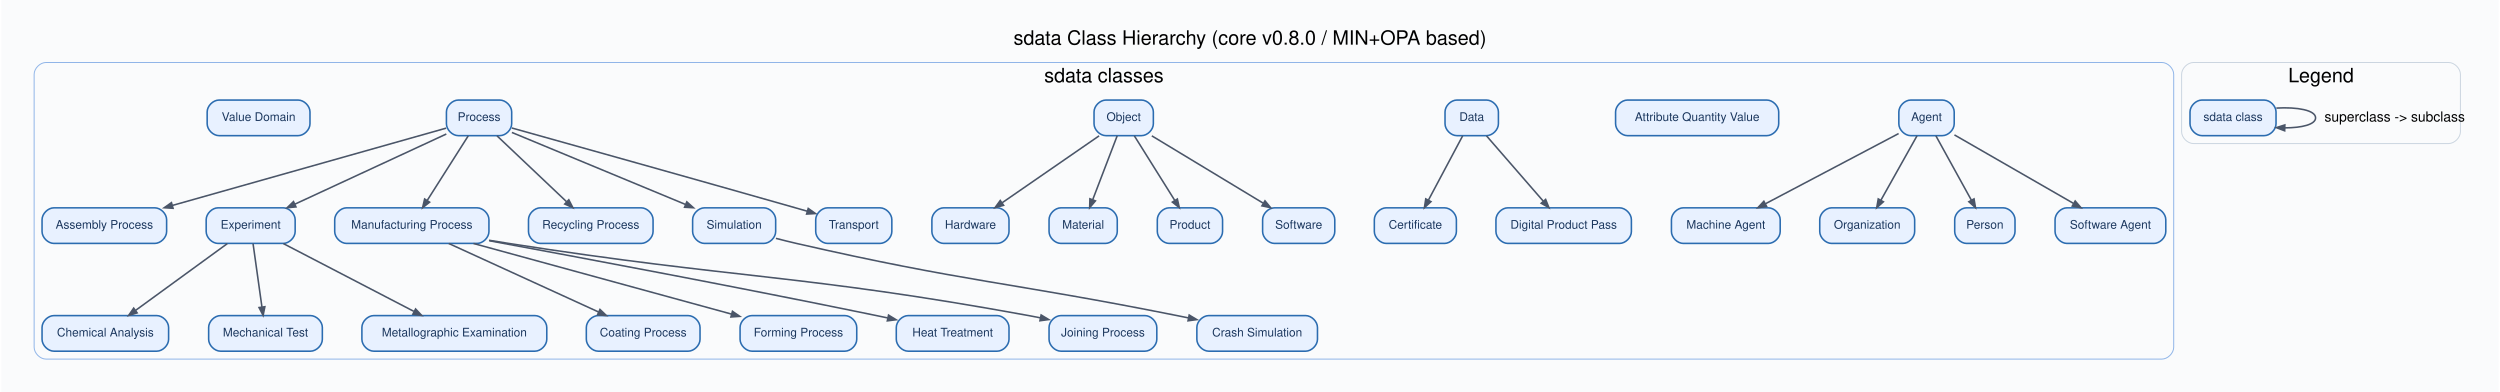
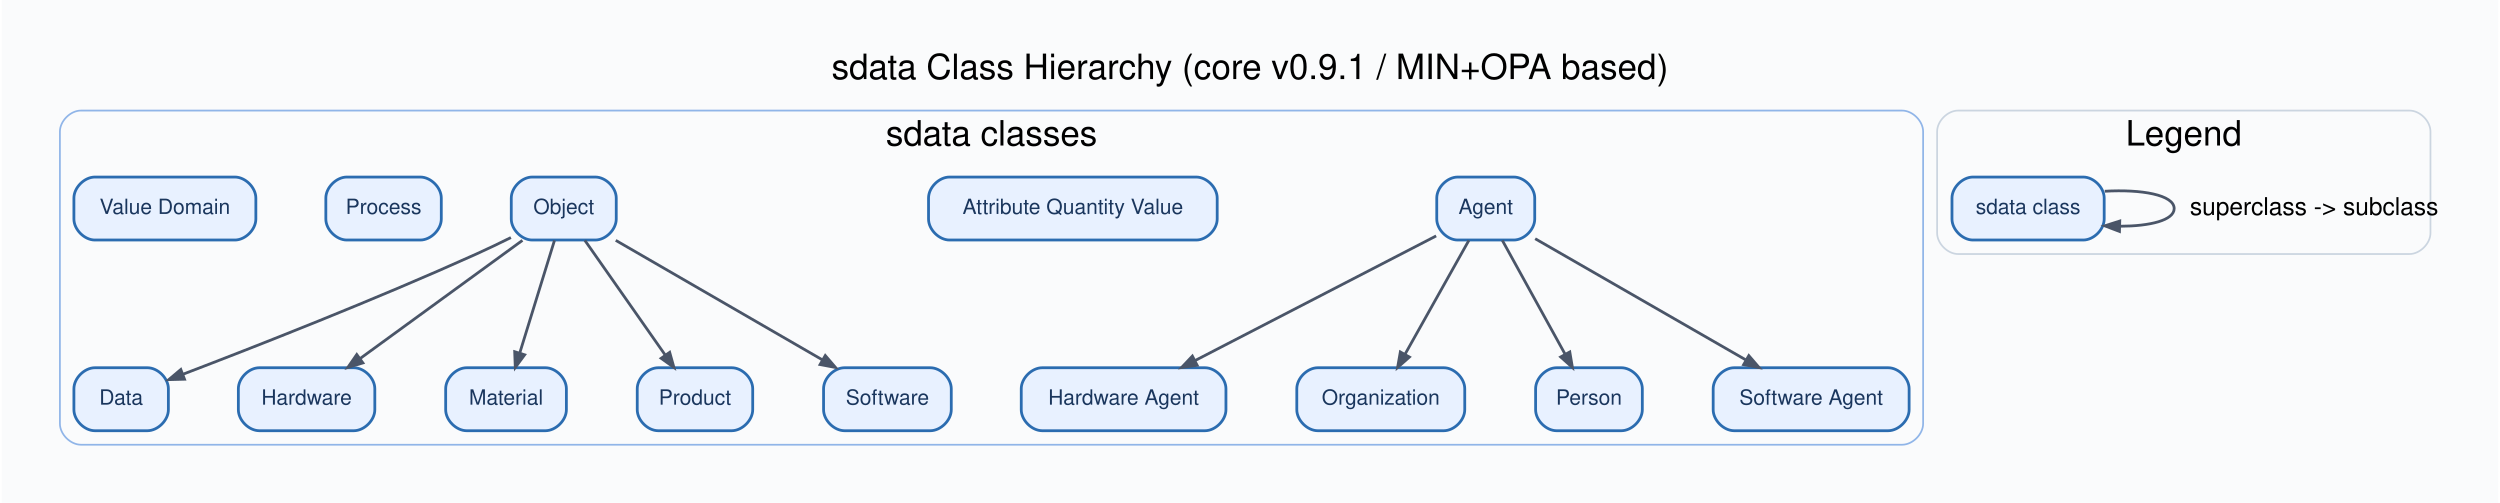
- <svg xmlns="http://www.w3.org/2000/svg" width="2526pt" height="396pt" viewBox="0.00 0.00 2525.90 396.40">
-   <g id="graph0" class="graph" transform="scale(1 1) rotate(0) translate(25.2 371.2)">
-     <polygon fill="#fafbfc" stroke="transparent" points="-25.2,25.2 -25.2,-371.2 2500.7,-371.2 2500.7,25.2 -25.2,25.2" />
-     <text text-anchor="middle" x="1237.75" y="-326" font-family="Helvetica,sans-Serif" font-size="20.00">sdata Class Hierarchy (core v0.8.0 / MIN+OPA based)</text>
+ <svg xmlns="http://www.w3.org/2000/svg" width="1427pt" height="287pt" viewBox="0.00 0.00 1426.90 287.40">
+   <g id="graph0" class="graph" transform="scale(1 1) rotate(0) translate(25.2 262.2)">
+     <polygon fill="#fafbfc" stroke="transparent" points="-25.2,25.2 -25.2,-262.2 1401.7,-262.2 1401.7,25.2 -25.2,25.2" />
+     <text text-anchor="middle" x="688.25" y="-217" font-family="Helvetica,sans-Serif" font-size="20.00">sdata Class Hierarchy (core v0.9.1 / MIN+OPA based)</text>
    <g id="clust1" class="cluster">
-       <path fill="#fafbfc" stroke="#90b5e8" d="M20,-8C20,-8 2160,-8 2160,-8 2166,-8 2172,-14 2172,-20 2172,-20 2172,-296 2172,-296 2172,-302 2166,-308 2160,-308 2160,-308 20,-308 20,-308 14,-308 8,-302 8,-296 8,-296 8,-20 8,-20 8,-14 14,-8 20,-8" />
-       <text text-anchor="middle" x="1090" y="-288" font-family="Helvetica,sans-Serif" font-size="20.00">sdata classes</text>
+       <path fill="#fafbfc" stroke="#90b5e8" d="M20,-8C20,-8 1061,-8 1061,-8 1067,-8 1073,-14 1073,-20 1073,-20 1073,-187 1073,-187 1073,-193 1067,-199 1061,-199 1061,-199 20,-199 20,-199 14,-199 8,-193 8,-187 8,-187 8,-20 8,-20 8,-14 14,-8 20,-8" />
+       <text text-anchor="middle" x="540.5" y="-179" font-family="Helvetica,sans-Serif" font-size="20.00">sdata classes</text>
    </g>
    <g id="clust2" class="cluster">
-       <path fill="#fafbfc" stroke="#cbd5e0" d="M2192,-226C2192,-226 2450,-226 2450,-226 2456,-226 2462,-232 2462,-238 2462,-238 2462,-296 2462,-296 2462,-302 2456,-308 2450,-308 2450,-308 2192,-308 2192,-308 2186,-308 2180,-302 2180,-296 2180,-296 2180,-238 2180,-238 2180,-232 2186,-226 2192,-226" />
-       <text text-anchor="middle" x="2321" y="-288" font-family="Helvetica,sans-Serif" font-size="20.00">Legend</text>
+       <path fill="#fafbfc" stroke="#cbd5e0" d="M1093,-117C1093,-117 1351,-117 1351,-117 1357,-117 1363,-123 1363,-129 1363,-129 1363,-187 1363,-187 1363,-193 1357,-199 1351,-199 1351,-199 1093,-199 1093,-199 1087,-199 1081,-193 1081,-187 1081,-187 1081,-129 1081,-129 1081,-123 1087,-117 1093,-117" />
+       <text text-anchor="middle" x="1222" y="-179" font-family="Helvetica,sans-Serif" font-size="20.00">Legend</text>
    </g>
    <g id="node1" class="node">
-       <path fill="#e8f1ff" stroke="#2b6cb0" stroke-width="1.6" d="M1938,-270C1938,-270 1906,-270 1906,-270 1900,-270 1894,-264 1894,-258 1894,-258 1894,-246 1894,-246 1894,-240 1900,-234 1906,-234 1906,-234 1938,-234 1938,-234 1944,-234 1950,-240 1950,-246 1950,-246 1950,-258 1950,-258 1950,-264 1944,-270 1938,-270" />
-       <text text-anchor="middle" x="1922" y="-248.9" font-family="Helvetica,sans-Serif" font-size="12.00" fill="#1a365d">Agent</text>
+       <path fill="#e8f1ff" stroke="#2b6cb0" stroke-width="1.6" d="M839,-161C839,-161 807,-161 807,-161 801,-161 795,-155 795,-149 795,-149 795,-137 795,-137 795,-131 801,-125 807,-125 807,-125 839,-125 839,-125 845,-125 851,-131 851,-137 851,-137 851,-149 851,-149 851,-155 845,-161 839,-161" />
+       <text text-anchor="middle" x="823" y="-139.9" font-family="Helvetica,sans-Serif" font-size="12.00" fill="#1a365d">Agent</text>
+     </g>
+     <g id="node5" class="node">
+       <path fill="#e8f1ff" stroke="#2b6cb0" stroke-width="1.6" d="M662.5,-52C662.5,-52 569.5,-52 569.5,-52 563.5,-52 557.5,-46 557.5,-40 557.5,-40 557.5,-28 557.5,-28 557.5,-22 563.5,-16 569.5,-16 569.5,-16 662.5,-16 662.5,-16 668.5,-16 674.5,-22 674.5,-28 674.5,-28 674.5,-40 674.5,-40 674.5,-46 668.5,-52 662.5,-52" />
+       <text text-anchor="middle" x="616" y="-30.9" font-family="Helvetica,sans-Serif" font-size="12.00" fill="#1a365d">Hardware Agent</text>
+     </g>
+     <g id="edge2" class="edge">
+       <path fill="none" stroke="#4a5568" stroke-width="1.6" d="M794.65,-127.35C758.97,-108.9 697.44,-77.1 656.73,-56.05" />
+       <polygon fill="#4a5568" stroke="#4a5568" stroke-width="1.6" points="658.05,-53.39 649.13,-52.13 655.31,-58.67 658.05,-53.39" />
+     </g>
+     <g id="node8" class="node">
+       <path fill="#e8f1ff" stroke="#2b6cb0" stroke-width="1.6" d="M799,-52C799,-52 727,-52 727,-52 721,-52 715,-46 715,-40 715,-40 715,-28 715,-28 715,-22 721,-16 727,-16 727,-16 799,-16 799,-16 805,-16 811,-22 811,-28 811,-28 811,-40 811,-40 811,-46 805,-52 799,-52" />
+       <text text-anchor="middle" x="763" y="-30.9" font-family="Helvetica,sans-Serif" font-size="12.00" fill="#1a365d">Organization</text>
+     </g>
+     <g id="edge3" class="edge">
+       <path fill="none" stroke="#4a5568" stroke-width="1.6" d="M813.36,-124.81C803.48,-107.18 788.01,-79.6 776.82,-59.65" />
+       <polygon fill="#4a5568" stroke="#4a5568" stroke-width="1.6" points="779.37,-58.11 772.62,-52.15 774.18,-61.02 779.37,-58.11" />
+     </g>
+     <g id="node9" class="node">
+       <path fill="#e8f1ff" stroke="#2b6cb0" stroke-width="1.6" d="M900.5,-52C900.5,-52 863.5,-52 863.5,-52 857.5,-52 851.5,-46 851.5,-40 851.5,-40 851.5,-28 851.5,-28 851.5,-22 857.5,-16 863.5,-16 863.5,-16 900.5,-16 900.5,-16 906.5,-16 912.5,-22 912.5,-28 912.5,-28 912.5,-40 912.5,-40 912.5,-46 906.5,-52 900.5,-52" />
+       <text text-anchor="middle" x="882" y="-30.9" font-family="Helvetica,sans-Serif" font-size="12.00" fill="#1a365d">Person</text>
+     </g>
+     <g id="edge4" class="edge">
+       <path fill="none" stroke="#4a5568" stroke-width="1.6" d="M832.48,-124.81C842.2,-107.18 857.41,-79.6 868.41,-59.65" />
+       <polygon fill="#4a5568" stroke="#4a5568" stroke-width="1.6" points="871.04,-61.03 872.54,-52.15 865.83,-58.16 871.04,-61.03" />
+     </g>
+     <g id="node13" class="node">
+       <path fill="#e8f1ff" stroke="#2b6cb0" stroke-width="1.6" d="M1053,-52C1053,-52 965,-52 965,-52 959,-52 953,-46 953,-40 953,-40 953,-28 953,-28 953,-22 959,-16 965,-16 965,-16 1053,-16 1053,-16 1059,-16 1065,-22 1065,-28 1065,-28 1065,-40 1065,-40 1065,-46 1059,-52 1053,-52" />
+       <text text-anchor="middle" x="1009" y="-30.9" font-family="Helvetica,sans-Serif" font-size="12.00" fill="#1a365d">Software Agent</text>
+     </g>
+     <g id="edge5" class="edge">
+       <path fill="none" stroke="#4a5568" stroke-width="1.6" d="M851.25,-125.75C883.37,-107.27 935.96,-77.02 971.5,-56.57" />
+       <polygon fill="#4a5568" stroke="#4a5568" stroke-width="1.6" points="973.37,-58.93 979.25,-52.11 970.4,-53.77 973.37,-58.93" />
+     </g>
+     <g id="node2" class="node">
+       <path fill="#e8f1ff" stroke="#2b6cb0" stroke-width="1.6" d="M657.5,-161C657.5,-161 516.5,-161 516.5,-161 510.5,-161 504.5,-155 504.5,-149 504.5,-149 504.5,-137 504.5,-137 504.5,-131 510.5,-125 516.5,-125 516.5,-125 657.5,-125 657.5,-125 663.5,-125 669.5,-131 669.5,-137 669.5,-137 669.5,-149 669.5,-149 669.5,-155 663.5,-161 657.5,-161" />
+       <text text-anchor="middle" x="587" y="-139.9" font-family="Helvetica,sans-Serif" font-size="12.00" fill="#1a365d">Attribute Quantity Value</text>
+     </g>
+     <g id="node3" class="node">
+       <path fill="#e8f1ff" stroke="#2b6cb0" stroke-width="1.6" d="M58,-52C58,-52 28,-52 28,-52 22,-52 16,-46 16,-40 16,-40 16,-28 16,-28 16,-22 22,-16 28,-16 28,-16 58,-16 58,-16 64,-16 70,-22 70,-28 70,-28 70,-40 70,-40 70,-46 64,-52 58,-52" />
+       <text text-anchor="middle" x="43" y="-30.9" font-family="Helvetica,sans-Serif" font-size="12.00" fill="#1a365d">Data</text>
+     </g>
+     <g id="node4" class="node">
+       <path fill="#e8f1ff" stroke="#2b6cb0" stroke-width="1.6" d="M176,-52C176,-52 122,-52 122,-52 116,-52 110,-46 110,-40 110,-40 110,-28 110,-28 110,-22 116,-16 122,-16 122,-16 176,-16 176,-16 182,-16 188,-22 188,-28 188,-28 188,-40 188,-40 188,-46 182,-52 176,-52" />
+       <text text-anchor="middle" x="149" y="-30.9" font-family="Helvetica,sans-Serif" font-size="12.00" fill="#1a365d">Hardware</text>
+     </g>
+     <g id="node6" class="node">
+       <path fill="#e8f1ff" stroke="#2b6cb0" stroke-width="1.6" d="M285.5,-52C285.5,-52 240.5,-52 240.5,-52 234.5,-52 228.5,-46 228.5,-40 228.5,-40 228.5,-28 228.5,-28 228.5,-22 234.5,-16 240.5,-16 240.5,-16 285.5,-16 285.5,-16 291.5,-16 297.5,-22 297.5,-28 297.5,-28 297.5,-40 297.5,-40 297.5,-46 291.5,-52 285.5,-52" />
+       <text text-anchor="middle" x="263" y="-30.9" font-family="Helvetica,sans-Serif" font-size="12.00" fill="#1a365d">Material</text>
+     </g>
+     <g id="node7" class="node">
+       <path fill="#e8f1ff" stroke="#2b6cb0" stroke-width="1.6" d="M314,-161C314,-161 278,-161 278,-161 272,-161 266,-155 266,-149 266,-149 266,-137 266,-137 266,-131 272,-125 278,-125 278,-125 314,-125 314,-125 320,-125 326,-131 326,-137 326,-137 326,-149 326,-149 326,-155 320,-161 314,-161" />
+       <text text-anchor="middle" x="296" y="-139.9" font-family="Helvetica,sans-Serif" font-size="12.00" fill="#1a365d">Object</text>
+     </g>
+     <g id="edge6" class="edge">
+       <path fill="none" stroke="#4a5568" stroke-width="1.6" d="M265.78,-126.41C259.3,-123.2 252.46,-119.91 246,-117 187.98,-90.83 119,-63.81 78.23,-48.25" />
+       <polygon fill="#4a5568" stroke="#4a5568" stroke-width="1.6" points="79.22,-45.44 70.22,-45.2 77.1,-51 79.22,-45.44" />
+     </g>
+     <g id="edge7" class="edge">
+       <path fill="none" stroke="#4a5568" stroke-width="1.6" d="M272.38,-124.81C247.2,-106.48 207.23,-77.38 179.64,-57.3" />
+       <polygon fill="#4a5568" stroke="#4a5568" stroke-width="1.6" points="181.18,-54.75 172.56,-52.15 177.68,-59.56 181.18,-54.75" />
+     </g>
+     <g id="edge8" class="edge">
+       <path fill="none" stroke="#4a5568" stroke-width="1.6" d="M290.7,-124.81C285.33,-107.42 276.98,-80.33 270.85,-60.45" />
+       <polygon fill="#4a5568" stroke="#4a5568" stroke-width="1.6" points="273.64,-59.39 268.29,-52.15 267.95,-61.15 273.64,-59.39" />
+     </g>
+     <g id="node11" class="node">
+       <path fill="#e8f1ff" stroke="#2b6cb0" stroke-width="1.6" d="M392,-52C392,-52 350,-52 350,-52 344,-52 338,-46 338,-40 338,-40 338,-28 338,-28 338,-22 344,-16 350,-16 350,-16 392,-16 392,-16 398,-16 404,-22 404,-28 404,-28 404,-40 404,-40 404,-46 398,-52 392,-52" />
+       <text text-anchor="middle" x="371" y="-30.9" font-family="Helvetica,sans-Serif" font-size="12.00" fill="#1a365d">Product</text>
+     </g>
+     <g id="edge9" class="edge">
+       <path fill="none" stroke="#4a5568" stroke-width="1.6" d="M308.05,-124.81C320.52,-107.03 340.08,-79.11 354.09,-59.12" />
+       <polygon fill="#4a5568" stroke="#4a5568" stroke-width="1.6" points="356.54,-60.82 358.98,-52.15 351.66,-57.4 356.54,-60.82" />
+     </g>
+     <g id="node12" class="node">
+       <path fill="#e8f1ff" stroke="#2b6cb0" stroke-width="1.6" d="M505.5,-52C505.5,-52 456.5,-52 456.5,-52 450.5,-52 444.5,-46 444.5,-40 444.5,-40 444.5,-28 444.5,-28 444.5,-22 450.5,-16 456.5,-16 456.5,-16 505.5,-16 505.5,-16 511.5,-16 517.5,-22 517.5,-28 517.5,-28 517.5,-40 517.5,-40 517.5,-46 511.5,-52 505.5,-52" />
+       <text text-anchor="middle" x="481" y="-30.9" font-family="Helvetica,sans-Serif" font-size="12.00" fill="#1a365d">Software</text>
+     </g>
+     <g id="edge10" class="edge">
+       <path fill="none" stroke="#4a5568" stroke-width="1.6" d="M325.72,-124.81C357.82,-106.25 409.01,-76.64 443.76,-56.54" />
+       <polygon fill="#4a5568" stroke="#4a5568" stroke-width="1.6" points="445.48,-58.98 451.35,-52.15 442.5,-53.83 445.48,-58.98" />
+     </g>
+     <g id="node10" class="node">
+       <path fill="#e8f1ff" stroke="#2b6cb0" stroke-width="1.6" d="M214,-161C214,-161 172,-161 172,-161 166,-161 160,-155 160,-149 160,-149 160,-137 160,-137 160,-131 166,-125 172,-125 172,-125 214,-125 214,-125 220,-125 226,-131 226,-137 226,-137 226,-149 226,-149 226,-155 220,-161 214,-161" />
+       <text text-anchor="middle" x="193" y="-139.9" font-family="Helvetica,sans-Serif" font-size="12.00" fill="#1a365d">Process</text>
+     </g>
+     <g id="node14" class="node">
+       <path fill="#e8f1ff" stroke="#2b6cb0" stroke-width="1.6" d="M108,-161C108,-161 28,-161 28,-161 22,-161 16,-155 16,-149 16,-149 16,-137 16,-137 16,-131 22,-125 28,-125 28,-125 108,-125 108,-125 114,-125 120,-131 120,-137 120,-137 120,-149 120,-149 120,-155 114,-161 108,-161" />
+       <text text-anchor="middle" x="68" y="-139.9" font-family="Helvetica,sans-Serif" font-size="12.00" fill="#1a365d">Value Domain</text>
    </g>
    <g id="node15" class="node">
-       <path fill="#e8f1ff" stroke="#2b6cb0" stroke-width="1.6" d="M1762,-161C1762,-161 1676,-161 1676,-161 1670,-161 1664,-155 1664,-149 1664,-149 1664,-137 1664,-137 1664,-131 1670,-125 1676,-125 1676,-125 1762,-125 1762,-125 1768,-125 1774,-131 1774,-137 1774,-137 1774,-149 1774,-149 1774,-155 1768,-161 1762,-161" />
-       <text text-anchor="middle" x="1719" y="-139.9" font-family="Helvetica,sans-Serif" font-size="12.00" fill="#1a365d">Machine Agent</text>
-     </g>
-     <g id="edge2" class="edge">
-       <path fill="none" stroke="#4a5568" stroke-width="1.6" d="M1893.77,-236.12C1858.74,-217.66 1798.77,-186.05 1759.01,-165.09" />
-       <polygon fill="#4a5568" stroke="#4a5568" stroke-width="1.6" points="1760.25,-162.38 1751.34,-161.05 1757.47,-167.64 1760.25,-162.38" />
-     </g>
-     <g id="node21" class="node">
-       <path fill="#e8f1ff" stroke="#2b6cb0" stroke-width="1.6" d="M1898,-161C1898,-161 1826,-161 1826,-161 1820,-161 1814,-155 1814,-149 1814,-149 1814,-137 1814,-137 1814,-131 1820,-125 1826,-125 1826,-125 1898,-125 1898,-125 1904,-125 1910,-131 1910,-137 1910,-137 1910,-149 1910,-149 1910,-155 1904,-161 1898,-161" />
-       <text text-anchor="middle" x="1862" y="-139.9" font-family="Helvetica,sans-Serif" font-size="12.00" fill="#1a365d">Organization</text>
-     </g>
-     <g id="edge3" class="edge">
-       <path fill="none" stroke="#4a5568" stroke-width="1.6" d="M1912.36,-233.81C1902.48,-216.18 1887.01,-188.6 1875.82,-168.65" />
-       <polygon fill="#4a5568" stroke="#4a5568" stroke-width="1.6" points="1878.37,-167.11 1871.62,-161.15 1873.18,-170.02 1878.37,-167.11" />
-     </g>
-     <g id="node22" class="node">
-       <path fill="#e8f1ff" stroke="#2b6cb0" stroke-width="1.6" d="M1999.5,-161C1999.5,-161 1962.5,-161 1962.5,-161 1956.5,-161 1950.5,-155 1950.5,-149 1950.5,-149 1950.5,-137 1950.5,-137 1950.5,-131 1956.5,-125 1962.5,-125 1962.5,-125 1999.5,-125 1999.5,-125 2005.5,-125 2011.5,-131 2011.5,-137 2011.5,-137 2011.5,-149 2011.5,-149 2011.5,-155 2005.5,-161 1999.5,-161" />
-       <text text-anchor="middle" x="1981" y="-139.9" font-family="Helvetica,sans-Serif" font-size="12.00" fill="#1a365d">Person</text>
-     </g>
-     <g id="edge4" class="edge">
-       <path fill="none" stroke="#4a5568" stroke-width="1.6" d="M1931.48,-233.81C1941.2,-216.18 1956.41,-188.6 1967.41,-168.65" />
-       <polygon fill="#4a5568" stroke="#4a5568" stroke-width="1.6" points="1970.04,-170.03 1971.54,-161.15 1964.83,-167.16 1970.04,-170.03" />
-     </g>
-     <g id="node28" class="node">
-       <path fill="#e8f1ff" stroke="#2b6cb0" stroke-width="1.6" d="M2152,-161C2152,-161 2064,-161 2064,-161 2058,-161 2052,-155 2052,-149 2052,-149 2052,-137 2052,-137 2052,-131 2058,-125 2064,-125 2064,-125 2152,-125 2152,-125 2158,-125 2164,-131 2164,-137 2164,-137 2164,-149 2164,-149 2164,-155 2158,-161 2152,-161" />
-       <text text-anchor="middle" x="2108" y="-139.9" font-family="Helvetica,sans-Serif" font-size="12.00" fill="#1a365d">Software Agent</text>
-     </g>
-     <g id="edge5" class="edge">
-       <path fill="none" stroke="#4a5568" stroke-width="1.6" d="M1950.25,-234.75C1982.37,-216.27 2034.96,-186.02 2070.5,-165.57" />
-       <polygon fill="#4a5568" stroke="#4a5568" stroke-width="1.6" points="2072.37,-167.93 2078.25,-161.11 2069.4,-162.77 2072.37,-167.93" />
-     </g>
-     <g id="node2" class="node">
-       <path fill="#e8f1ff" stroke="#2b6cb0" stroke-width="1.6" d="M130,-161C130,-161 28,-161 28,-161 22,-161 16,-155 16,-149 16,-149 16,-137 16,-137 16,-131 22,-125 28,-125 28,-125 130,-125 130,-125 136,-125 142,-131 142,-137 142,-137 142,-149 142,-149 142,-155 136,-161 130,-161" />
-       <text text-anchor="middle" x="79" y="-139.9" font-family="Helvetica,sans-Serif" font-size="12.00" fill="#1a365d">Assembly Process</text>
-     </g>
-     <g id="node3" class="node">
-       <path fill="#e8f1ff" stroke="#2b6cb0" stroke-width="1.6" d="M1760.5,-270C1760.5,-270 1619.5,-270 1619.5,-270 1613.5,-270 1607.5,-264 1607.5,-258 1607.5,-258 1607.5,-246 1607.5,-246 1607.5,-240 1613.5,-234 1619.5,-234 1619.5,-234 1760.5,-234 1760.5,-234 1766.5,-234 1772.5,-240 1772.5,-246 1772.5,-246 1772.5,-258 1772.5,-258 1772.5,-264 1766.5,-270 1760.5,-270" />
-       <text text-anchor="middle" x="1690" y="-248.9" font-family="Helvetica,sans-Serif" font-size="12.00" fill="#1a365d">Attribute Quantity Value</text>
-     </g>
-     <g id="node4" class="node">
-       <path fill="#e8f1ff" stroke="#2b6cb0" stroke-width="1.6" d="M1434.5,-161C1434.5,-161 1375.5,-161 1375.5,-161 1369.5,-161 1363.5,-155 1363.5,-149 1363.5,-149 1363.5,-137 1363.5,-137 1363.5,-131 1369.5,-125 1375.5,-125 1375.5,-125 1434.5,-125 1434.5,-125 1440.5,-125 1446.5,-131 1446.5,-137 1446.5,-137 1446.5,-149 1446.5,-149 1446.5,-155 1440.5,-161 1434.5,-161" />
-       <text text-anchor="middle" x="1405" y="-139.9" font-family="Helvetica,sans-Serif" font-size="12.00" fill="#1a365d">Certificate</text>
-     </g>
-     <g id="node5" class="node">
-       <path fill="#e8f1ff" stroke="#2b6cb0" stroke-width="1.6" d="M132,-52C132,-52 28,-52 28,-52 22,-52 16,-46 16,-40 16,-40 16,-28 16,-28 16,-22 22,-16 28,-16 28,-16 132,-16 132,-16 138,-16 144,-22 144,-28 144,-28 144,-40 144,-40 144,-46 138,-52 132,-52" />
-       <text text-anchor="middle" x="80" y="-30.9" font-family="Helvetica,sans-Serif" font-size="12.00" fill="#1a365d">Chemical Analysis</text>
-     </g>
-     <g id="node6" class="node">
-       <path fill="#e8f1ff" stroke="#2b6cb0" stroke-width="1.6" d="M669.5,-52C669.5,-52 578.5,-52 578.5,-52 572.5,-52 566.5,-46 566.5,-40 566.5,-40 566.5,-28 566.5,-28 566.5,-22 572.5,-16 578.5,-16 578.5,-16 669.5,-16 669.5,-16 675.5,-16 681.5,-22 681.5,-28 681.5,-28 681.5,-40 681.5,-40 681.5,-46 675.5,-52 669.5,-52" />
-       <text text-anchor="middle" x="624" y="-30.9" font-family="Helvetica,sans-Serif" font-size="12.00" fill="#1a365d">Coating Process</text>
-     </g>
-     <g id="node7" class="node">
-       <path fill="#e8f1ff" stroke="#2b6cb0" stroke-width="1.6" d="M1294,-52C1294,-52 1196,-52 1196,-52 1190,-52 1184,-46 1184,-40 1184,-40 1184,-28 1184,-28 1184,-22 1190,-16 1196,-16 1196,-16 1294,-16 1294,-16 1300,-16 1306,-22 1306,-28 1306,-28 1306,-40 1306,-40 1306,-46 1300,-52 1294,-52" />
-       <text text-anchor="middle" x="1245" y="-30.9" font-family="Helvetica,sans-Serif" font-size="12.00" fill="#1a365d">Crash Simulation</text>
-     </g>
-     <g id="node8" class="node">
-       <path fill="#e8f1ff" stroke="#2b6cb0" stroke-width="1.6" d="M1477,-270C1477,-270 1447,-270 1447,-270 1441,-270 1435,-264 1435,-258 1435,-258 1435,-246 1435,-246 1435,-240 1441,-234 1447,-234 1447,-234 1477,-234 1477,-234 1483,-234 1489,-240 1489,-246 1489,-246 1489,-258 1489,-258 1489,-264 1483,-270 1477,-270" />
-       <text text-anchor="middle" x="1462" y="-248.9" font-family="Helvetica,sans-Serif" font-size="12.00" fill="#1a365d">Data</text>
-     </g>
-     <g id="edge6" class="edge">
-       <path fill="none" stroke="#4a5568" stroke-width="1.6" d="M1452.84,-233.81C1443.49,-216.26 1428.89,-188.84 1418.27,-168.91" />
-       <polygon fill="#4a5568" stroke="#4a5568" stroke-width="1.6" points="1420.76,-167.25 1414.14,-161.15 1415.51,-170.05 1420.76,-167.25" />
-     </g>
-     <g id="node9" class="node">
-       <path fill="#e8f1ff" stroke="#2b6cb0" stroke-width="1.6" d="M1611.5,-161C1611.5,-161 1498.5,-161 1498.5,-161 1492.5,-161 1486.5,-155 1486.5,-149 1486.5,-149 1486.5,-137 1486.5,-137 1486.5,-131 1492.5,-125 1498.5,-125 1498.5,-125 1611.5,-125 1611.5,-125 1617.5,-125 1623.5,-131 1623.5,-137 1623.5,-137 1623.5,-149 1623.5,-149 1623.5,-155 1617.5,-161 1611.5,-161" />
-       <text text-anchor="middle" x="1555" y="-139.9" font-family="Helvetica,sans-Serif" font-size="12.00" fill="#1a365d">Digital Product Pass</text>
-     </g>
-     <g id="edge7" class="edge">
-       <path fill="none" stroke="#4a5568" stroke-width="1.6" d="M1476.94,-233.81C1492.53,-215.87 1517.09,-187.62 1534.49,-167.6" />
-       <polygon fill="#4a5568" stroke="#4a5568" stroke-width="1.6" points="1536.76,-169.52 1540.1,-161.15 1532.27,-165.61 1536.76,-169.52" />
-     </g>
-     <g id="node10" class="node">
-       <path fill="#e8f1ff" stroke="#2b6cb0" stroke-width="1.6" d="M260,-161C260,-161 194,-161 194,-161 188,-161 182,-155 182,-149 182,-149 182,-137 182,-137 182,-131 188,-125 194,-125 194,-125 260,-125 260,-125 266,-125 272,-131 272,-137 272,-137 272,-149 272,-149 272,-155 266,-161 260,-161" />
-       <text text-anchor="middle" x="227" y="-139.9" font-family="Helvetica,sans-Serif" font-size="12.00" fill="#1a365d">Experiment</text>
-     </g>
-     <g id="edge8" class="edge">
-       <path fill="none" stroke="#4a5568" stroke-width="1.6" d="M203.38,-124.81C178.2,-106.48 138.23,-77.38 110.64,-57.3" />
-       <polygon fill="#4a5568" stroke="#4a5568" stroke-width="1.6" points="112.18,-54.75 103.56,-52.15 108.68,-59.56 112.18,-54.75" />
-     </g>
-     <g id="node18" class="node">
-       <path fill="#e8f1ff" stroke="#2b6cb0" stroke-width="1.6" d="M287.5,-52C287.5,-52 196.5,-52 196.5,-52 190.5,-52 184.5,-46 184.5,-40 184.5,-40 184.5,-28 184.5,-28 184.5,-22 190.5,-16 196.5,-16 196.5,-16 287.5,-16 287.5,-16 293.5,-16 299.5,-22 299.5,-28 299.5,-28 299.5,-40 299.5,-40 299.5,-46 293.5,-52 287.5,-52" />
-       <text text-anchor="middle" x="242" y="-30.9" font-family="Helvetica,sans-Serif" font-size="12.00" fill="#1a365d">Mechanical Test</text>
-     </g>
-     <g id="edge9" class="edge">
-       <path fill="none" stroke="#4a5568" stroke-width="1.6" d="M229.41,-124.81C231.84,-107.49 235.61,-80.57 238.4,-60.71" />
-       <polygon fill="#4a5568" stroke="#4a5568" stroke-width="1.6" points="241.36,-60.98 239.6,-52.15 235.47,-60.15 241.36,-60.98" />
-     </g>
-     <g id="node19" class="node">
-       <path fill="#e8f1ff" stroke="#2b6cb0" stroke-width="1.6" d="M514.5,-52C514.5,-52 351.5,-52 351.5,-52 345.5,-52 339.5,-46 339.5,-40 339.5,-40 339.5,-28 339.5,-28 339.5,-22 345.5,-16 351.5,-16 351.5,-16 514.5,-16 514.5,-16 520.5,-16 526.5,-22 526.5,-28 526.5,-28 526.5,-40 526.5,-40 526.5,-46 520.5,-52 514.5,-52" />
-       <text text-anchor="middle" x="433" y="-30.9" font-family="Helvetica,sans-Serif" font-size="12.00" fill="#1a365d">Metallographic Examination</text>
-     </g>
-     <g id="edge10" class="edge">
-       <path fill="none" stroke="#4a5568" stroke-width="1.6" d="M260.1,-124.81C295.99,-106.17 353.31,-76.39 392.02,-56.28" />
-       <polygon fill="#4a5568" stroke="#4a5568" stroke-width="1.6" points="393.81,-58.71 399.98,-52.15 391.07,-53.43 393.81,-58.71" />
-     </g>
-     <g id="node11" class="node">
-       <path fill="#e8f1ff" stroke="#2b6cb0" stroke-width="1.6" d="M828,-52C828,-52 734,-52 734,-52 728,-52 722,-46 722,-40 722,-40 722,-28 722,-28 722,-22 728,-16 734,-16 734,-16 828,-16 828,-16 834,-16 840,-22 840,-28 840,-28 840,-40 840,-40 840,-46 834,-52 828,-52" />
-       <text text-anchor="middle" x="781" y="-30.9" font-family="Helvetica,sans-Serif" font-size="12.00" fill="#1a365d">Forming Process</text>
-     </g>
-     <g id="node12" class="node">
-       <path fill="#e8f1ff" stroke="#2b6cb0" stroke-width="1.6" d="M982,-161C982,-161 928,-161 928,-161 922,-161 916,-155 916,-149 916,-149 916,-137 916,-137 916,-131 922,-125 928,-125 928,-125 982,-125 982,-125 988,-125 994,-131 994,-137 994,-137 994,-149 994,-149 994,-155 988,-161 982,-161" />
-       <text text-anchor="middle" x="955" y="-139.9" font-family="Helvetica,sans-Serif" font-size="12.00" fill="#1a365d">Hardware</text>
-     </g>
-     <g id="node13" class="node">
-       <path fill="#e8f1ff" stroke="#2b6cb0" stroke-width="1.6" d="M982,-52C982,-52 892,-52 892,-52 886,-52 880,-46 880,-40 880,-40 880,-28 880,-28 880,-22 886,-16 892,-16 892,-16 982,-16 982,-16 988,-16 994,-22 994,-28 994,-28 994,-40 994,-40 994,-46 988,-52 982,-52" />
-       <text text-anchor="middle" x="937" y="-30.9" font-family="Helvetica,sans-Serif" font-size="12.00" fill="#1a365d">Heat Treatment</text>
-     </g>
-     <g id="node14" class="node">
-       <path fill="#e8f1ff" stroke="#2b6cb0" stroke-width="1.6" d="M1131.5,-52C1131.5,-52 1046.5,-52 1046.5,-52 1040.5,-52 1034.5,-46 1034.5,-40 1034.5,-40 1034.5,-28 1034.5,-28 1034.5,-22 1040.5,-16 1046.5,-16 1046.5,-16 1131.5,-16 1131.5,-16 1137.5,-16 1143.5,-22 1143.5,-28 1143.5,-28 1143.5,-40 1143.5,-40 1143.5,-46 1137.5,-52 1131.5,-52" />
-       <text text-anchor="middle" x="1089" y="-30.9" font-family="Helvetica,sans-Serif" font-size="12.00" fill="#1a365d">Joining Process</text>
-     </g>
-     <g id="node16" class="node">
-       <path fill="#e8f1ff" stroke="#2b6cb0" stroke-width="1.6" d="M456,-161C456,-161 324,-161 324,-161 318,-161 312,-155 312,-149 312,-149 312,-137 312,-137 312,-131 318,-125 324,-125 324,-125 456,-125 456,-125 462,-125 468,-131 468,-137 468,-137 468,-149 468,-149 468,-155 462,-161 456,-161" />
-       <text text-anchor="middle" x="390" y="-139.9" font-family="Helvetica,sans-Serif" font-size="12.00" fill="#1a365d">Manufacturing Process</text>
-     </g>
-     <g id="edge11" class="edge">
-       <path fill="none" stroke="#4a5568" stroke-width="1.6" d="M427.34,-124.93C468.52,-106.1 534.77,-75.8 578.84,-55.65" />
-       <polygon fill="#4a5568" stroke="#4a5568" stroke-width="1.6" points="580.3,-58.25 586.8,-52.01 577.83,-52.84 580.3,-58.25" />
-     </g>
-     <g id="edge12" class="edge">
-       <path fill="none" stroke="#4a5568" stroke-width="1.6" d="M452.39,-124.93C523.7,-105.41 640.01,-73.58 713.42,-53.49" />
-       <polygon fill="#4a5568" stroke="#4a5568" stroke-width="1.6" points="714.3,-56.34 721.72,-51.22 712.73,-50.6 714.3,-56.34" />
-     </g>
-     <g id="edge13" class="edge">
-       <path fill="none" stroke="#4a5568" stroke-width="1.6" d="M468.31,-127.7C561.7,-110.49 722.49,-80.34 860,-52 863.72,-51.23 867.54,-50.43 871.39,-49.62" />
-       <polygon fill="#4a5568" stroke="#4a5568" stroke-width="1.6" points="872.16,-52.49 879.85,-47.8 870.92,-46.67 872.16,-52.49" />
-     </g>
-     <g id="edge14" class="edge">
-       <path fill="none" stroke="#4a5568" stroke-width="1.6" d="M468.06,-128.21C474.8,-127.1 481.52,-126.01 488,-125 721.2,-88.6 781.81,-94.35 1014,-52 1017.8,-51.31 1021.69,-50.55 1025.62,-49.76" />
-       <polygon fill="#4a5568" stroke="#4a5568" stroke-width="1.6" points="1026.5,-52.62 1034.22,-47.98 1025.3,-46.79 1026.5,-52.62" />
-     </g>
-     <g id="node17" class="node">
-       <path fill="#e8f1ff" stroke="#2b6cb0" stroke-width="1.6" d="M1091.5,-161C1091.5,-161 1046.5,-161 1046.5,-161 1040.5,-161 1034.5,-155 1034.5,-149 1034.5,-149 1034.5,-137 1034.5,-137 1034.5,-131 1040.5,-125 1046.5,-125 1046.5,-125 1091.5,-125 1091.5,-125 1097.5,-125 1103.5,-131 1103.5,-137 1103.5,-137 1103.5,-149 1103.5,-149 1103.5,-155 1097.5,-161 1091.5,-161" />
-       <text text-anchor="middle" x="1069" y="-139.9" font-family="Helvetica,sans-Serif" font-size="12.00" fill="#1a365d">Material</text>
-     </g>
-     <g id="node20" class="node">
-       <path fill="#e8f1ff" stroke="#2b6cb0" stroke-width="1.6" d="M1128,-270C1128,-270 1092,-270 1092,-270 1086,-270 1080,-264 1080,-258 1080,-258 1080,-246 1080,-246 1080,-240 1086,-234 1092,-234 1092,-234 1128,-234 1128,-234 1134,-234 1140,-240 1140,-246 1140,-246 1140,-258 1140,-258 1140,-264 1134,-270 1128,-270" />
-       <text text-anchor="middle" x="1110" y="-248.9" font-family="Helvetica,sans-Serif" font-size="12.00" fill="#1a365d">Object</text>
-     </g>
-     <g id="edge15" class="edge">
-       <path fill="none" stroke="#4a5568" stroke-width="1.6" d="M1085.1,-233.81C1058.43,-215.4 1016.04,-186.14 986.94,-166.05" />
-       <polygon fill="#4a5568" stroke="#4a5568" stroke-width="1.6" points="988.53,-163.53 979.84,-161.15 985.15,-168.43 988.53,-163.53" />
-     </g>
-     <g id="edge16" class="edge">
-       <path fill="none" stroke="#4a5568" stroke-width="1.6" d="M1103.41,-233.81C1096.72,-216.34 1086.28,-189.08 1078.65,-169.18" />
-       <polygon fill="#4a5568" stroke="#4a5568" stroke-width="1.6" points="1081.39,-168.02 1075.57,-161.15 1075.83,-170.15 1081.39,-168.02" />
-     </g>
-     <g id="node24" class="node">
-       <path fill="#e8f1ff" stroke="#2b6cb0" stroke-width="1.6" d="M1198,-161C1198,-161 1156,-161 1156,-161 1150,-161 1144,-155 1144,-149 1144,-149 1144,-137 1144,-137 1144,-131 1150,-125 1156,-125 1156,-125 1198,-125 1198,-125 1204,-125 1210,-131 1210,-137 1210,-137 1210,-149 1210,-149 1210,-155 1204,-161 1198,-161" />
-       <text text-anchor="middle" x="1177" y="-139.9" font-family="Helvetica,sans-Serif" font-size="12.00" fill="#1a365d">Product</text>
-     </g>
-     <g id="edge17" class="edge">
-       <path fill="none" stroke="#4a5568" stroke-width="1.6" d="M1120.76,-233.81C1131.85,-216.1 1149.23,-188.35 1161.73,-168.38" />
-       <polygon fill="#4a5568" stroke="#4a5568" stroke-width="1.6" points="1164.27,-169.93 1166.26,-161.15 1159.23,-166.77 1164.27,-169.93" />
-     </g>
-     <g id="node27" class="node">
-       <path fill="#e8f1ff" stroke="#2b6cb0" stroke-width="1.6" d="M1311.5,-161C1311.5,-161 1262.5,-161 1262.5,-161 1256.5,-161 1250.5,-155 1250.5,-149 1250.5,-149 1250.5,-137 1250.5,-137 1250.5,-131 1256.5,-125 1262.5,-125 1262.5,-125 1311.5,-125 1311.5,-125 1317.5,-125 1323.5,-131 1323.5,-137 1323.5,-137 1323.5,-149 1323.5,-149 1323.5,-155 1317.5,-161 1311.5,-161" />
-       <text text-anchor="middle" x="1287" y="-139.9" font-family="Helvetica,sans-Serif" font-size="12.00" fill="#1a365d">Software</text>
-     </g>
-     <g id="edge18" class="edge">
-       <path fill="none" stroke="#4a5568" stroke-width="1.6" d="M1138.44,-233.81C1169.02,-215.32 1217.71,-185.89 1250.95,-165.79" />
-       <polygon fill="#4a5568" stroke="#4a5568" stroke-width="1.6" points="1252.9,-168.09 1258.63,-161.15 1249.82,-163 1252.9,-168.09" />
-     </g>
-     <g id="node23" class="node">
-       <path fill="#e8f1ff" stroke="#2b6cb0" stroke-width="1.6" d="M479,-270C479,-270 437,-270 437,-270 431,-270 425,-264 425,-258 425,-258 425,-246 425,-246 425,-240 431,-234 437,-234 437,-234 479,-234 479,-234 485,-234 491,-240 491,-246 491,-246 491,-258 491,-258 491,-264 485,-270 479,-270" />
-       <text text-anchor="middle" x="458" y="-248.9" font-family="Helvetica,sans-Serif" font-size="12.00" fill="#1a365d">Process</text>
-     </g>
-     <g id="edge19" class="edge">
-       <path fill="none" stroke="#4a5568" stroke-width="1.6" d="M424.7,-241.6C362.97,-224.17 229.62,-186.52 147.77,-163.41" />
-       <polygon fill="#4a5568" stroke="#4a5568" stroke-width="1.6" points="148.51,-160.53 139.52,-161.09 146.89,-166.26 148.51,-160.53" />
-     </g>
-     <g id="edge20" class="edge">
-       <path fill="none" stroke="#4a5568" stroke-width="1.6" d="M424.9,-235.67C384.65,-217.03 316.55,-185.48 271.67,-164.69" />
-       <polygon fill="#4a5568" stroke="#4a5568" stroke-width="1.6" points="272.82,-161.94 263.85,-161.07 270.32,-167.34 272.82,-161.94" />
-     </g>
-     <g id="edge21" class="edge">
-       <path fill="none" stroke="#4a5568" stroke-width="1.6" d="M447.07,-233.81C435.82,-216.1 418.19,-188.35 405.5,-168.38" />
-       <polygon fill="#4a5568" stroke="#4a5568" stroke-width="1.6" points="407.97,-166.73 400.9,-161.15 402.95,-169.92 407.97,-166.73" />
-     </g>
-     <g id="node25" class="node">
-       <path fill="#e8f1ff" stroke="#2b6cb0" stroke-width="1.6" d="M622,-161C622,-161 520,-161 520,-161 514,-161 508,-155 508,-149 508,-149 508,-137 508,-137 508,-131 514,-125 520,-125 520,-125 622,-125 622,-125 628,-125 634,-131 634,-137 634,-137 634,-149 634,-149 634,-155 628,-161 622,-161" />
-       <text text-anchor="middle" x="571" y="-139.9" font-family="Helvetica,sans-Serif" font-size="12.00" fill="#1a365d">Recycling Process</text>
-     </g>
-     <g id="edge22" class="edge">
-       <path fill="none" stroke="#4a5568" stroke-width="1.6" d="M476.16,-233.81C495.27,-215.71 525.46,-187.12 546.63,-167.08" />
-       <polygon fill="#4a5568" stroke="#4a5568" stroke-width="1.6" points="548.76,-169.15 552.89,-161.15 544.67,-164.83 548.76,-169.15" />
-     </g>
-     <g id="node26" class="node">
-       <path fill="#e8f1ff" stroke="#2b6cb0" stroke-width="1.6" d="M746,-161C746,-161 686,-161 686,-161 680,-161 674,-155 674,-149 674,-149 674,-137 674,-137 674,-131 680,-125 686,-125 686,-125 746,-125 746,-125 752,-125 758,-131 758,-137 758,-137 758,-149 758,-149 758,-155 752,-161 746,-161" />
-       <text text-anchor="middle" x="716" y="-139.9" font-family="Helvetica,sans-Serif" font-size="12.00" fill="#1a365d">Simulation</text>
-     </g>
-     <g id="edge23" class="edge">
-       <path fill="none" stroke="#4a5568" stroke-width="1.6" d="M491.2,-237.23C535.77,-218.75 615.29,-185.77 666.82,-164.4" />
-       <polygon fill="#4a5568" stroke="#4a5568" stroke-width="1.6" points="668.13,-167.07 674.84,-161.07 665.85,-161.58 668.13,-167.07" />
-     </g>
-     <g id="node29" class="node">
-       <path fill="#e8f1ff" stroke="#2b6cb0" stroke-width="1.6" d="M863.5,-161C863.5,-161 810.5,-161 810.5,-161 804.5,-161 798.5,-155 798.5,-149 798.5,-149 798.5,-137 798.5,-137 798.5,-131 804.5,-125 810.5,-125 810.5,-125 863.5,-125 863.5,-125 869.5,-125 875.5,-131 875.5,-137 875.5,-137 875.5,-149 875.5,-149 875.5,-155 869.5,-161 863.5,-161" />
-       <text text-anchor="middle" x="837" y="-139.9" font-family="Helvetica,sans-Serif" font-size="12.00" fill="#1a365d">Transport</text>
-     </g>
-     <g id="edge24" class="edge">
-       <path fill="none" stroke="#4a5568" stroke-width="1.6" d="M491.19,-241.74C549.33,-225.5 673.37,-190.79 778,-161 781.9,-159.89 785.94,-158.74 789.99,-157.57" />
-       <polygon fill="#4a5568" stroke="#4a5568" stroke-width="1.6" points="790.94,-160.4 798.29,-155.19 789.3,-154.68 790.94,-160.4" />
-     </g>
-     <g id="edge25" class="edge">
-       <path fill="none" stroke="#4a5568" stroke-width="1.6" d="M758.25,-130.12C765.16,-128.32 772.26,-126.54 779,-125 948.75,-86.06 993.21,-86.11 1164,-52 1167.75,-51.25 1171.59,-50.48 1175.47,-49.68" />
-       <polygon fill="#4a5568" stroke="#4a5568" stroke-width="1.6" points="1176.26,-52.56 1183.99,-47.94 1175.07,-46.73 1176.26,-52.56" />
-     </g>
-     <g id="node30" class="node">
-       <path fill="#e8f1ff" stroke="#2b6cb0" stroke-width="1.6" d="M275,-270C275,-270 195,-270 195,-270 189,-270 183,-264 183,-258 183,-258 183,-246 183,-246 183,-240 189,-234 195,-234 195,-234 275,-234 275,-234 281,-234 287,-240 287,-246 287,-246 287,-258 287,-258 287,-264 281,-270 275,-270" />
-       <text text-anchor="middle" x="235" y="-248.9" font-family="Helvetica,sans-Serif" font-size="12.00" fill="#1a365d">Value Domain</text>
-     </g>
-     <g id="node31" class="node">
-       <path fill="#e8f1ff" stroke="#2b6cb0" stroke-width="1.6" d="M2263.5,-270C2263.5,-270 2200.5,-270 2200.5,-270 2194.5,-270 2188.5,-264 2188.5,-258 2188.5,-258 2188.5,-246 2188.5,-246 2188.5,-240 2194.5,-234 2200.5,-234 2200.5,-234 2263.5,-234 2263.5,-234 2269.5,-234 2275.5,-240 2275.5,-246 2275.5,-246 2275.5,-258 2275.5,-258 2275.5,-264 2269.5,-270 2263.5,-270" />
-       <text text-anchor="middle" x="2232" y="-248.9" font-family="Helvetica,sans-Serif" font-size="12.00" fill="#1a365d">sdata class</text>
+       <path fill="#e8f1ff" stroke="#2b6cb0" stroke-width="1.6" d="M1164.5,-161C1164.5,-161 1101.5,-161 1101.5,-161 1095.5,-161 1089.5,-155 1089.5,-149 1089.5,-149 1089.5,-137 1089.5,-137 1089.5,-131 1095.5,-125 1101.5,-125 1101.5,-125 1164.5,-125 1164.5,-125 1170.5,-125 1176.5,-131 1176.5,-137 1176.5,-137 1176.5,-149 1176.5,-149 1176.5,-155 1170.5,-161 1164.5,-161" />
+       <text text-anchor="middle" x="1133" y="-139.9" font-family="Helvetica,sans-Serif" font-size="12.00" fill="#1a365d">sdata class</text>
    </g>
    <g id="edge1" class="edge">
-       <path fill="none" stroke="#4a5568" stroke-width="1.6" d="M2275.82,-261.88C2296.89,-263.1 2315.5,-259.8 2315.5,-252 2315.5,-245.29 2301.76,-241.92 2284.52,-241.88" />
-       <polygon fill="#4a5568" stroke="#4a5568" stroke-width="1.6" points="2284.23,-238.91 2275.82,-242.12 2284.4,-244.85 2284.23,-238.91" />
-       <text text-anchor="middle" x="2395.5" y="-248.3" font-family="Helvetica,sans-Serif" font-size="14.00">superclass -&gt; subclass</text>
+       <path fill="none" stroke="#4a5568" stroke-width="1.6" d="M1176.82,-152.88C1197.89,-154.1 1216.5,-150.8 1216.5,-143 1216.5,-136.29 1202.76,-132.92 1185.52,-132.88" />
+       <polygon fill="#4a5568" stroke="#4a5568" stroke-width="1.6" points="1185.23,-129.91 1176.82,-133.12 1185.4,-135.85 1185.23,-129.91" />
+       <text text-anchor="middle" x="1296.5" y="-139.3" font-family="Helvetica,sans-Serif" font-size="14.00">superclass -&gt; subclass</text>
    </g>
  </g>
</svg>
